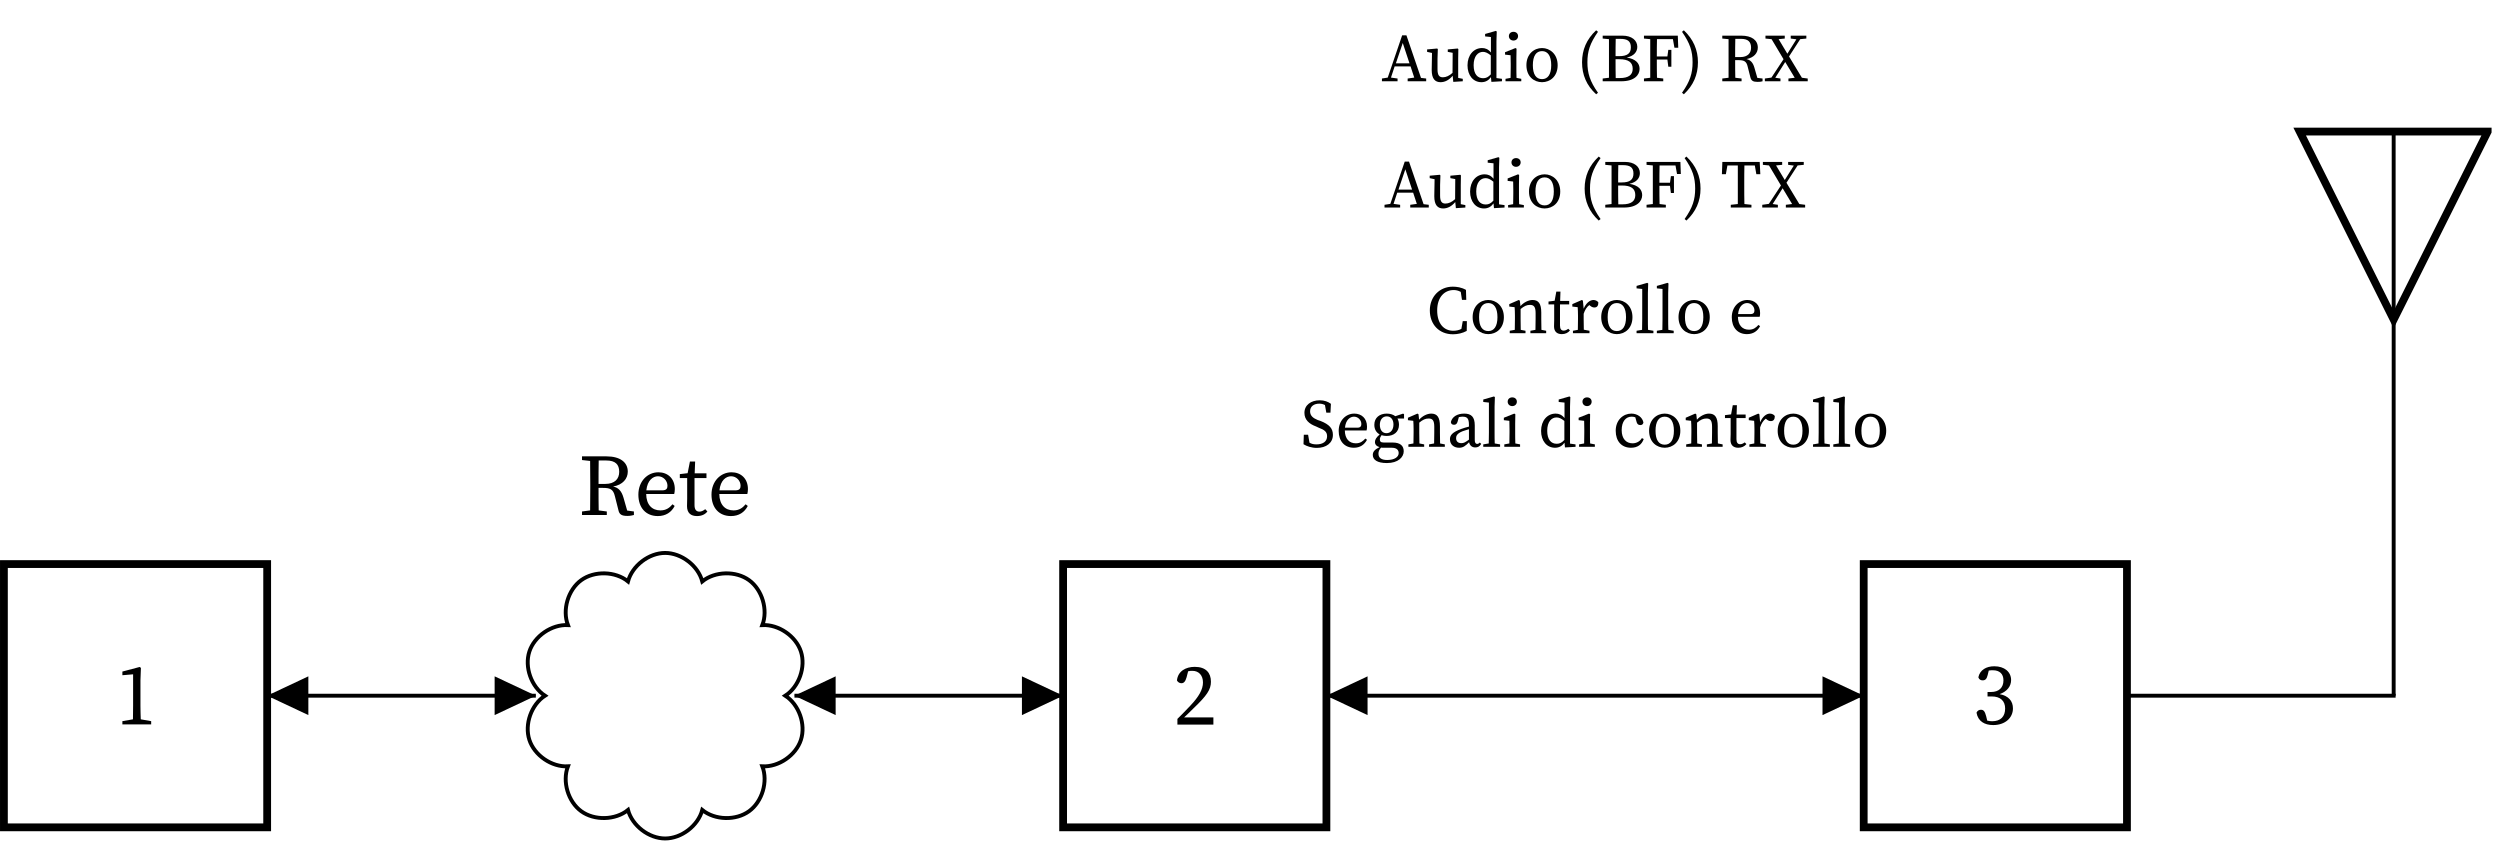
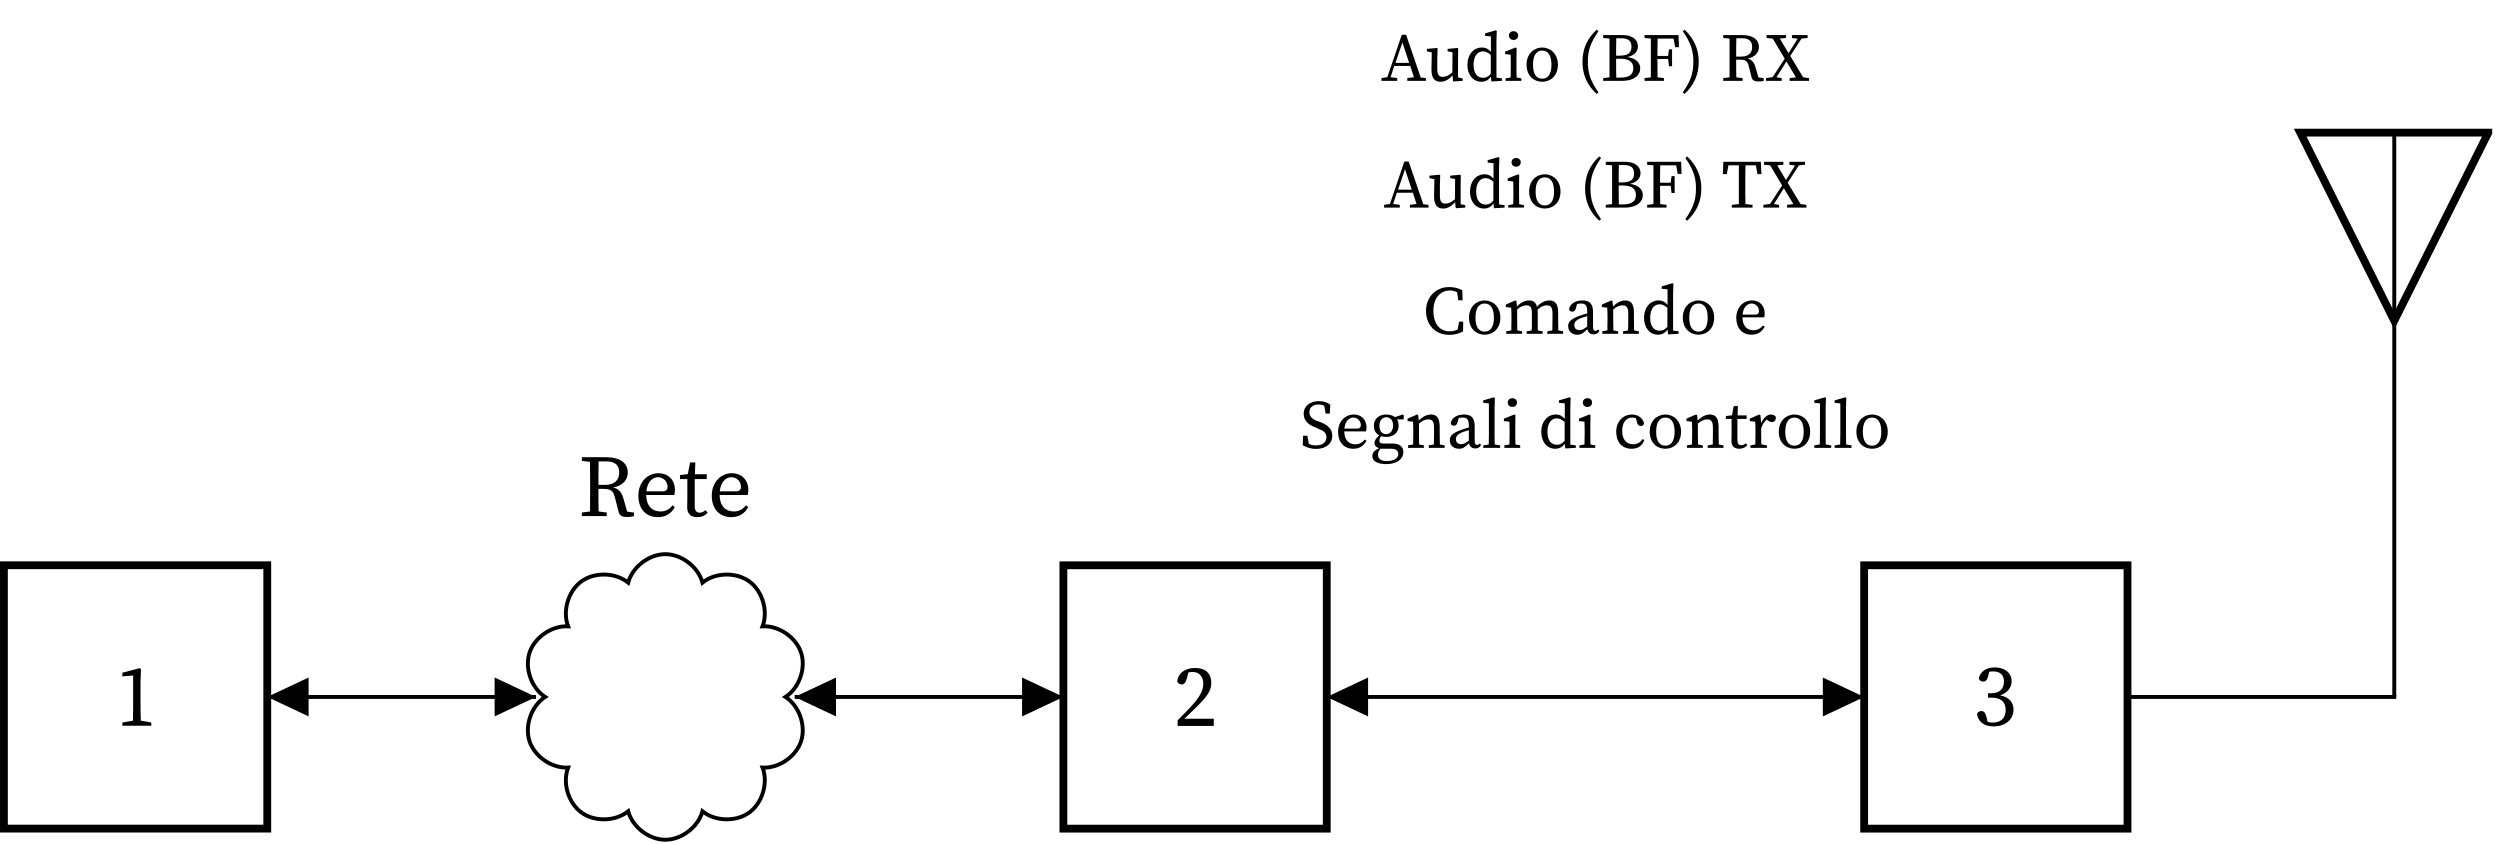
- <svg xmlns="http://www.w3.org/2000/svg" xmlns:xlink="http://www.w3.org/1999/xlink" width="255.137" height="85.943" viewBox="0 0 255.137 85.943">
+ <svg xmlns="http://www.w3.org/2000/svg" xmlns:xlink="http://www.w3.org/1999/xlink" width="254.204" height="85.814" viewBox="0 0 254.204 85.814">
  <defs>
    <g>
      <g id="glyph-0-0">
        <path d="M 0.562 -5.391 L 0.562 -5.016 L 1.656 -5.109 L 1.656 -1.891 C 1.656 -1.438 1.641 -0.969 1.641 -0.516 L 0.562 -0.328 L 0.562 0 L 3.5 0 L 3.5 -0.328 L 2.438 -0.516 C 2.422 -0.969 2.406 -1.438 2.406 -1.891 L 2.406 -4.484 L 2.453 -5.766 L 2.328 -5.859 Z M 0.562 -5.391 " />
      </g>
      <g id="glyph-0-1">
        <path d="M 2.875 -5.562 C 3.797 -5.562 4.188 -5.156 4.188 -4.406 C 4.188 -3.688 3.734 -3.172 2.766 -3.172 L 2.078 -3.172 C 2.078 -4.016 2.078 -4.781 2.094 -5.562 Z M 1.234 -2.766 C 1.234 -2 1.234 -1.219 1.219 -0.469 L 0.391 -0.359 L 0.391 0 L 2.922 0 L 2.922 -0.359 L 2.094 -0.469 C 2.078 -1.188 2.078 -1.906 2.078 -2.766 L 2.516 -2.766 C 3.25 -2.766 3.578 -2.641 3.75 -1.906 L 4.109 -0.484 C 4.203 -0.047 4.453 0.094 5.016 0.094 C 5.297 0.094 5.516 0.047 5.688 0 L 5.688 -0.359 L 5 -0.453 L 4.625 -1.766 C 4.422 -2.469 4.094 -2.797 3.562 -2.906 C 4.562 -3.078 5.062 -3.719 5.062 -4.422 C 5.062 -5.391 4.266 -5.984 2.891 -5.984 L 0.391 -5.984 L 0.391 -5.609 L 1.219 -5.516 C 1.234 -4.75 1.234 -3.984 1.234 -3.203 Z M 1.234 -2.766 " />
      </g>
      <g id="glyph-0-2">
        <path d="M 2.406 -3.953 C 2.953 -3.953 3.375 -3.5 3.375 -2.984 C 3.375 -2.719 3.281 -2.516 2.844 -2.516 L 1.219 -2.516 C 1.328 -3.562 1.906 -3.953 2.406 -3.953 Z M 2.453 -4.359 C 1.344 -4.359 0.406 -3.453 0.406 -2.078 C 0.406 -0.719 1.188 0.109 2.391 0.109 C 3.203 0.109 3.781 -0.281 4.109 -0.922 L 3.891 -1.094 C 3.578 -0.719 3.219 -0.469 2.656 -0.469 C 1.797 -0.469 1.219 -1.047 1.203 -2.141 L 4.062 -2.141 C 4.094 -2.266 4.125 -2.438 4.125 -2.641 C 4.125 -3.734 3.391 -4.359 2.453 -4.359 Z M 2.453 -4.359 " />
      </g>
      <g id="glyph-0-3">
        <path d="M 1.578 -1 L 1.578 -3.766 L 2.797 -3.766 L 2.797 -4.25 L 1.594 -4.25 L 1.641 -5.453 L 1.109 -5.453 L 0.875 -4.266 L 0.078 -4.172 L 0.078 -3.766 L 0.828 -3.766 L 0.828 -1.656 C 0.828 -1.312 0.812 -1.125 0.812 -0.906 C 0.812 -0.203 1.203 0.109 1.828 0.109 C 2.281 0.109 2.656 -0.047 2.891 -0.359 L 2.672 -0.594 C 2.453 -0.422 2.266 -0.344 2.078 -0.344 C 1.766 -0.344 1.578 -0.547 1.578 -1 Z M 1.578 -1 " />
      </g>
      <g id="glyph-0-4">
        <path d="M 0.5 0 L 4.172 0 L 4.172 -0.734 L 1.188 -0.734 C 1.547 -1.078 1.906 -1.406 2.141 -1.656 C 3.516 -2.969 3.922 -3.578 3.922 -4.375 C 3.922 -5.266 3.422 -5.891 2.266 -5.891 C 1.359 -5.891 0.547 -5.453 0.453 -4.5 C 0.547 -4.328 0.719 -4.219 0.906 -4.219 C 1.156 -4.219 1.312 -4.391 1.438 -4.828 L 1.594 -5.438 C 1.766 -5.484 1.922 -5.484 2.031 -5.484 C 2.688 -5.484 3.109 -5.016 3.109 -4.297 C 3.109 -3.594 2.703 -2.859 1.812 -1.922 C 1.438 -1.516 0.969 -1.047 0.5 -0.578 Z M 0.5 0 " />
      </g>
      <g id="glyph-0-5">
        <path d="M 1.453 -3.266 L 1.453 -2.812 L 1.875 -2.812 C 2.781 -2.812 3.25 -2.344 3.25 -1.578 C 3.25 -0.766 2.797 -0.281 1.922 -0.281 C 1.781 -0.281 1.625 -0.297 1.422 -0.344 L 1.312 -0.797 C 1.188 -1.25 1.078 -1.453 0.781 -1.453 C 0.578 -1.453 0.422 -1.359 0.328 -1.156 C 0.484 -0.266 1.156 0.109 2.031 0.109 C 3.25 0.109 4.047 -0.625 4.047 -1.594 C 4.047 -2.328 3.609 -2.875 2.688 -3.047 C 3.438 -3.312 3.859 -3.844 3.859 -4.484 C 3.859 -5.312 3.188 -5.891 2.141 -5.891 C 1.328 -5.891 0.672 -5.516 0.516 -4.766 C 0.594 -4.531 0.766 -4.453 0.953 -4.453 C 1.25 -4.453 1.375 -4.625 1.469 -5 L 1.578 -5.453 C 1.75 -5.484 1.875 -5.484 2 -5.484 C 2.688 -5.484 3.078 -5.109 3.078 -4.453 C 3.078 -3.703 2.609 -3.266 1.812 -3.266 Z M 1.453 -3.266 " />
      </g>
      <g id="glyph-1-0">
        <path d="M 1.609 -0.25 C 1.312 -0.25 1.109 -0.297 0.891 -0.422 L 0.75 -1.234 L 0.312 -1.234 L 0.281 -0.266 C 0.594 -0.062 1.109 0.109 1.641 0.109 C 2.594 0.109 3.281 -0.391 3.281 -1.219 C 3.281 -1.875 2.922 -2.281 2.016 -2.641 L 1.734 -2.734 C 1.234 -2.938 0.953 -3.188 0.953 -3.625 C 0.953 -4.141 1.359 -4.406 1.891 -4.406 C 2.109 -4.406 2.281 -4.359 2.469 -4.266 L 2.609 -3.484 L 3.031 -3.484 L 3.078 -4.391 C 2.781 -4.609 2.406 -4.75 1.938 -4.75 C 1.047 -4.75 0.375 -4.266 0.375 -3.469 C 0.375 -2.766 0.844 -2.344 1.562 -2.078 L 1.828 -1.953 C 2.422 -1.734 2.688 -1.531 2.688 -1.078 C 2.688 -0.547 2.266 -0.25 1.609 -0.25 Z M 1.609 -0.25 " />
      </g>
      <g id="glyph-1-1">
        <path d="M 1.875 -3.078 C 2.297 -3.078 2.625 -2.719 2.625 -2.328 C 2.625 -2.125 2.547 -1.953 2.219 -1.953 L 0.953 -1.953 C 1.031 -2.766 1.484 -3.078 1.875 -3.078 Z M 1.906 -3.391 C 1.047 -3.391 0.312 -2.688 0.312 -1.625 C 0.312 -0.562 0.922 0.094 1.859 0.094 C 2.5 0.094 2.938 -0.219 3.203 -0.719 L 3.031 -0.844 C 2.781 -0.562 2.516 -0.359 2.062 -0.359 C 1.391 -0.359 0.953 -0.812 0.938 -1.672 L 3.156 -1.672 C 3.188 -1.766 3.203 -1.891 3.203 -2.062 C 3.203 -2.906 2.641 -3.391 1.906 -3.391 Z M 1.906 -3.391 " />
      </g>
      <g id="glyph-1-2">
        <path d="M 1.672 -3.109 C 2.109 -3.109 2.359 -2.766 2.359 -2.281 C 2.359 -1.766 2.094 -1.391 1.641 -1.391 C 1.219 -1.391 0.969 -1.734 0.969 -2.25 C 0.969 -2.75 1.234 -3.109 1.672 -3.109 Z M 0.406 -2.25 C 0.406 -1.781 0.609 -1.453 0.953 -1.266 C 0.594 -0.953 0.469 -0.719 0.469 -0.5 C 0.469 -0.234 0.625 -0.062 0.938 0.031 C 0.422 0.281 0.25 0.516 0.25 0.828 C 0.25 1.312 0.688 1.656 1.688 1.656 C 2.828 1.656 3.406 1.062 3.406 0.453 C 3.406 -0.109 3.047 -0.438 2.281 -0.438 L 1.375 -0.438 C 1.047 -0.438 0.969 -0.562 0.969 -0.75 C 0.969 -0.906 1.031 -1.031 1.141 -1.188 C 1.297 -1.141 1.469 -1.109 1.656 -1.109 C 2.391 -1.109 2.922 -1.516 2.922 -2.25 C 2.922 -2.5 2.859 -2.719 2.766 -2.891 L 3.438 -2.891 L 3.438 -3.328 L 3.344 -3.391 L 2.547 -3.125 C 2.328 -3.297 2.016 -3.391 1.672 -3.391 C 0.953 -3.391 0.406 -2.984 0.406 -2.25 Z M 1.719 1.344 C 1.172 1.344 0.828 1.156 0.828 0.703 C 0.828 0.484 0.891 0.297 1.094 0.078 C 1.188 0.094 1.281 0.094 1.375 0.094 L 2.188 0.094 C 2.688 0.094 2.891 0.328 2.891 0.641 C 2.891 1.031 2.469 1.344 1.719 1.344 Z M 1.719 1.344 " />
      </g>
      <g id="glyph-1-3">
        <path d="M 2.609 -3.391 C 2.188 -3.391 1.703 -3.141 1.375 -2.766 L 1.312 -3.328 L 1.203 -3.391 L 0.234 -2.969 L 0.234 -2.719 L 0.781 -2.656 C 0.797 -2.391 0.812 -2.172 0.812 -1.797 L 0.812 -1.453 C 0.812 -1.141 0.797 -0.703 0.797 -0.344 L 0.281 -0.25 L 0.281 0 L 1.891 0 L 1.891 -0.25 L 1.406 -0.344 C 1.406 -0.703 1.391 -1.156 1.391 -1.453 L 1.391 -2.469 C 1.75 -2.766 2.016 -2.891 2.344 -2.891 C 2.75 -2.891 2.922 -2.688 2.922 -2.047 L 2.922 -1.453 C 2.922 -1.141 2.906 -0.688 2.906 -0.344 L 2.391 -0.25 L 2.391 0 L 4 0 L 4 -0.25 L 3.516 -0.344 C 3.516 -0.703 3.5 -1.141 3.5 -1.453 L 3.5 -2.109 C 3.5 -3.016 3.219 -3.391 2.609 -3.391 Z M 2.609 -3.391 " />
      </g>
      <g id="glyph-1-4">
        <path d="M 2.891 0.062 C 3.141 0.062 3.328 -0.016 3.5 -0.297 L 3.359 -0.438 C 3.281 -0.359 3.203 -0.297 3.094 -0.297 C 2.938 -0.297 2.844 -0.406 2.844 -0.703 L 2.844 -2.188 C 2.844 -3.062 2.484 -3.391 1.766 -3.391 C 1.047 -3.391 0.531 -3.062 0.406 -2.531 C 0.422 -2.344 0.531 -2.25 0.734 -2.25 C 0.922 -2.25 1.031 -2.359 1.094 -2.578 L 1.219 -3.031 C 1.375 -3.062 1.5 -3.078 1.594 -3.078 C 2.062 -3.078 2.25 -2.906 2.25 -2.234 L 2.25 -2.062 C 1.969 -2 1.688 -1.906 1.469 -1.828 C 0.531 -1.484 0.312 -1.172 0.312 -0.781 C 0.312 -0.203 0.734 0.094 1.25 0.094 C 1.656 0.094 1.891 -0.094 2.266 -0.469 C 2.328 -0.141 2.562 0.062 2.891 0.062 Z M 0.938 -0.891 C 0.938 -1.094 1.016 -1.359 1.609 -1.594 C 1.766 -1.641 2.016 -1.734 2.25 -1.797 L 2.25 -0.734 C 1.859 -0.453 1.719 -0.375 1.484 -0.375 C 1.172 -0.375 0.938 -0.516 0.938 -0.891 Z M 0.938 -0.891 " />
      </g>
      <g id="glyph-1-5">
        <path d="M 0.172 -4.828 L 0.172 -4.578 L 0.75 -4.516 L 0.75 -1.453 C 0.75 -1.094 0.734 -0.719 0.734 -0.344 L 0.172 -0.25 L 0.172 0 L 1.891 0 L 1.891 -0.25 L 1.344 -0.344 C 1.328 -0.719 1.328 -1.094 1.328 -1.453 L 1.328 -4.094 L 1.359 -5.078 L 1.266 -5.141 Z M 0.172 -4.828 " />
      </g>
      <g id="glyph-1-6">
        <path d="M 1.062 -4.156 C 1.328 -4.156 1.531 -4.344 1.531 -4.609 C 1.531 -4.875 1.328 -5.047 1.062 -5.047 C 0.797 -5.047 0.594 -4.875 0.594 -4.609 C 0.594 -4.344 0.797 -4.156 1.062 -4.156 Z M 1.859 -0.25 L 1.375 -0.344 C 1.359 -0.703 1.359 -1.156 1.359 -1.453 L 1.359 -2.375 L 1.375 -3.328 L 1.266 -3.391 L 0.203 -2.969 L 0.203 -2.719 L 0.766 -2.656 C 0.766 -2.391 0.781 -2.172 0.781 -1.781 L 0.781 -1.453 C 0.781 -1.156 0.766 -0.703 0.766 -0.344 L 0.25 -0.25 L 0.25 0 L 1.859 0 Z M 1.859 -0.25 " />
      </g>
      <g id="glyph-1-7">
        <path d="M 0.938 -1.641 C 0.938 -2.578 1.391 -3 1.891 -3 C 2.125 -3 2.359 -2.906 2.688 -2.641 L 2.688 -0.703 C 2.422 -0.422 2.219 -0.312 1.906 -0.312 C 1.344 -0.312 0.938 -0.719 0.938 -1.641 Z M 3.828 0 L 3.828 -0.25 L 3.266 -0.328 L 3.266 -4.094 L 3.297 -5.078 L 3.203 -5.141 L 2.109 -4.828 L 2.109 -4.578 L 2.703 -4.516 L 2.703 -2.938 C 2.422 -3.281 2.125 -3.391 1.797 -3.391 C 0.953 -3.391 0.312 -2.688 0.312 -1.625 C 0.312 -0.609 0.891 0.094 1.734 0.094 C 2.156 0.094 2.469 -0.094 2.703 -0.422 L 2.75 0.062 Z M 3.828 0 " />
      </g>
      <g id="glyph-1-8">
        <path d="M 1.922 -3.078 C 2.047 -3.078 2.172 -3.062 2.297 -3.016 L 2.422 -2.562 C 2.469 -2.359 2.578 -2.219 2.812 -2.219 C 2.984 -2.219 3.094 -2.312 3.125 -2.484 C 3.031 -3 2.531 -3.391 1.891 -3.391 C 1.062 -3.391 0.297 -2.734 0.297 -1.641 C 0.297 -0.562 0.906 0.094 1.859 0.094 C 2.516 0.094 2.953 -0.219 3.156 -0.797 L 2.969 -0.891 C 2.766 -0.547 2.406 -0.359 2.016 -0.359 C 1.359 -0.359 0.906 -0.828 0.906 -1.703 C 0.906 -2.594 1.328 -3.078 1.922 -3.078 Z M 1.922 -3.078 " />
      </g>
      <g id="glyph-1-9">
        <path d="M 1.906 0.094 C 2.719 0.094 3.5 -0.484 3.5 -1.641 C 3.5 -2.781 2.703 -3.391 1.906 -3.391 C 1.094 -3.391 0.312 -2.781 0.312 -1.641 C 0.312 -0.484 1.094 0.094 1.906 0.094 Z M 1.906 -0.219 C 1.297 -0.219 0.969 -0.703 0.969 -1.641 C 0.969 -2.578 1.297 -3.078 1.906 -3.078 C 2.5 -3.078 2.844 -2.578 2.844 -1.641 C 2.844 -0.703 2.5 -0.219 1.906 -0.219 Z M 1.906 -0.219 " />
      </g>
      <g id="glyph-1-10">
        <path d="M 1.234 -0.781 L 1.234 -2.938 L 2.172 -2.938 L 2.172 -3.297 L 1.25 -3.297 L 1.281 -4.25 L 0.859 -4.25 L 0.688 -3.312 L 0.062 -3.234 L 0.062 -2.938 L 0.641 -2.938 L 0.641 -1.297 C 0.641 -1.016 0.625 -0.875 0.625 -0.703 C 0.625 -0.156 0.938 0.094 1.422 0.094 C 1.781 0.094 2.062 -0.047 2.25 -0.281 L 2.078 -0.453 C 1.906 -0.328 1.766 -0.266 1.609 -0.266 C 1.375 -0.266 1.234 -0.422 1.234 -0.781 Z M 1.234 -0.781 " />
      </g>
      <g id="glyph-1-11">
        <path d="M 0.297 0 L 1.984 0 L 1.984 -0.25 L 1.406 -0.359 C 1.406 -0.703 1.391 -1.156 1.391 -1.453 L 1.391 -1.984 C 1.516 -2.375 1.703 -2.672 1.969 -2.875 L 2.062 -2.797 C 2.188 -2.688 2.328 -2.625 2.484 -2.625 C 2.766 -2.625 2.891 -2.812 2.891 -3.141 C 2.812 -3.281 2.594 -3.391 2.391 -3.391 C 2.016 -3.391 1.625 -3.062 1.391 -2.5 L 1.312 -3.328 L 1.203 -3.391 L 0.234 -2.969 L 0.234 -2.719 L 0.781 -2.656 C 0.797 -2.391 0.812 -2.172 0.812 -1.797 L 0.812 -1.453 C 0.812 -1.141 0.797 -0.688 0.797 -0.344 L 0.297 -0.25 Z M 0.297 0 " />
      </g>
      <g id="glyph-1-12">
        <path d="M 2.719 -0.25 C 1.766 -0.25 1.078 -0.969 1.078 -2.328 C 1.078 -3.688 1.828 -4.406 2.766 -4.406 C 2.984 -4.406 3.219 -4.359 3.484 -4.219 L 3.609 -3.406 L 4.047 -3.406 L 4.016 -4.422 C 3.547 -4.688 3.062 -4.75 2.672 -4.75 C 1.328 -4.75 0.328 -3.734 0.328 -2.328 C 0.328 -0.891 1.281 0.109 2.688 0.109 C 3.172 0.109 3.656 0 4.094 -0.234 L 4.109 -1.234 L 3.688 -1.234 L 3.547 -0.438 C 3.281 -0.297 2.984 -0.25 2.719 -0.25 Z M 2.719 -0.25 " />
      </g>
      <g id="glyph-1-13">
+         <path d="M 4.672 -3.391 C 4.234 -3.391 3.766 -3.172 3.406 -2.734 C 3.297 -3.203 3.031 -3.391 2.594 -3.391 C 2.156 -3.391 1.703 -3.141 1.375 -2.766 L 1.312 -3.328 L 1.203 -3.391 L 0.234 -2.969 L 0.234 -2.719 L 0.781 -2.656 C 0.797 -2.391 0.812 -2.172 0.812 -1.797 L 0.812 -1.453 C 0.812 -1.141 0.797 -0.703 0.797 -0.344 L 0.281 -0.25 L 0.281 0 L 1.891 0 L 1.891 -0.25 L 1.406 -0.344 C 1.406 -0.703 1.391 -1.156 1.391 -1.453 L 1.391 -2.469 C 1.734 -2.766 2 -2.891 2.328 -2.891 C 2.734 -2.891 2.891 -2.688 2.891 -2.047 L 2.891 -1.453 C 2.891 -1.141 2.891 -0.688 2.875 -0.344 L 2.359 -0.25 L 2.359 0 L 3.984 0 L 3.984 -0.25 L 3.484 -0.344 C 3.484 -0.703 3.484 -1.141 3.484 -1.453 L 3.484 -2.109 C 3.484 -2.234 3.469 -2.344 3.469 -2.453 C 3.812 -2.781 4.109 -2.891 4.391 -2.891 C 4.797 -2.891 4.984 -2.719 4.984 -2.062 L 4.984 -1.453 C 4.984 -1.141 4.969 -0.688 4.969 -0.344 L 4.453 -0.25 L 4.453 0 L 6.062 0 L 6.062 -0.25 L 5.578 -0.344 C 5.562 -0.703 5.562 -1.141 5.562 -1.453 L 5.562 -2.172 C 5.562 -3.031 5.234 -3.391 4.672 -3.391 Z M 4.672 -3.391 " />
+       </g>
+       <g id="glyph-1-14">
        <path d="M 2.156 -3.906 L 2.844 -1.828 L 1.453 -1.828 Z M 0.031 0 L 1.625 0 L 1.625 -0.281 L 0.953 -0.375 L 1.328 -1.516 L 2.953 -1.516 L 3.328 -0.375 L 2.656 -0.281 L 2.656 0 L 4.547 0 L 4.547 -0.281 L 4.016 -0.344 L 2.531 -4.688 L 2.094 -4.688 L 0.625 -0.375 L 0.031 -0.281 Z M 0.031 0 " />
      </g>
-       <g id="glyph-1-14">
+       <g id="glyph-1-15">
        <path d="M 3.812 0 L 3.812 -0.25 L 3.344 -0.344 L 3.344 -2.297 L 3.359 -3.281 L 3.297 -3.344 L 2.281 -3.25 L 2.281 -3 L 2.781 -2.906 L 2.766 -0.859 C 2.438 -0.562 2.109 -0.406 1.781 -0.406 C 1.406 -0.406 1.234 -0.625 1.234 -1.219 L 1.234 -2.297 L 1.266 -3.281 L 1.203 -3.344 L 0.172 -3.25 L 0.172 -3 L 0.672 -2.891 L 0.641 -1.156 C 0.641 -0.25 0.984 0.094 1.547 0.094 C 1.969 0.094 2.406 -0.109 2.781 -0.562 L 2.844 0.062 Z M 3.812 0 " />
      </g>
-       <g id="glyph-1-15">
+       <g id="glyph-1-16">
        <path d="M 1.109 -1.938 C 1.109 -3.047 1.359 -3.859 2.188 -5.047 L 2 -5.203 C 1.016 -4.281 0.562 -3.203 0.562 -1.938 C 0.562 -0.656 1.016 0.422 2 1.328 L 2.188 1.172 C 1.359 0 1.109 -0.828 1.109 -1.938 Z M 1.109 -1.938 " />
      </g>
-       <g id="glyph-1-16">
+       <g id="glyph-1-17">
        <path d="M 0.953 -2.156 C 0.953 -1.547 0.953 -0.953 0.953 -0.359 L 0.312 -0.281 L 0.312 0 L 2.219 0 C 3.547 0 4.078 -0.641 4.078 -1.266 C 4.078 -1.828 3.688 -2.281 2.766 -2.422 C 3.531 -2.578 3.844 -3.031 3.844 -3.516 C 3.844 -4.172 3.281 -4.656 2.328 -4.656 L 0.312 -4.656 L 0.312 -4.359 L 0.953 -4.297 C 0.953 -3.688 0.953 -3.094 0.953 -2.5 Z M 2 -2.25 C 2.969 -2.25 3.375 -1.922 3.375 -1.266 C 3.375 -0.656 2.953 -0.328 2.062 -0.328 L 1.641 -0.328 C 1.625 -0.922 1.625 -1.516 1.625 -2.25 Z M 2.109 -4.328 C 2.828 -4.328 3.188 -4.109 3.188 -3.469 C 3.188 -2.844 2.828 -2.562 1.984 -2.562 L 1.625 -2.562 C 1.625 -3.109 1.625 -3.734 1.641 -4.328 Z M 2.109 -4.328 " />
      </g>
-       <g id="glyph-1-17">
+       <g id="glyph-1-18">
        <path d="M 0.953 -2.156 C 0.953 -1.547 0.953 -0.953 0.953 -0.359 L 0.312 -0.281 L 0.312 0 L 2.281 0 L 2.281 -0.281 L 1.641 -0.359 C 1.625 -0.938 1.625 -1.516 1.625 -2.219 L 2.703 -2.219 L 2.797 -1.484 L 3.109 -1.484 L 3.109 -3.203 L 2.797 -3.203 L 2.703 -2.531 L 1.625 -2.531 C 1.625 -3.109 1.625 -3.719 1.641 -4.297 L 3.266 -4.297 L 3.422 -3.422 L 3.812 -3.422 L 3.766 -4.656 L 0.312 -4.656 L 0.312 -4.359 L 0.953 -4.297 C 0.953 -3.688 0.953 -3.094 0.953 -2.5 Z M 0.953 -2.156 " />
      </g>
-       <g id="glyph-1-18">
+       <g id="glyph-1-19">
        <path d="M 1.25 -1.938 C 1.25 -0.828 1 0 0.172 1.172 L 0.359 1.328 C 1.328 0.422 1.797 -0.656 1.797 -1.938 C 1.797 -3.203 1.328 -4.281 0.359 -5.203 L 0.172 -5.047 C 1 -3.859 1.25 -3.047 1.25 -1.938 Z M 1.25 -1.938 " />
      </g>
-       <g id="glyph-1-19">
+       <g id="glyph-1-20">
        <path d="M 1.766 -2.156 C 1.766 -1.547 1.766 -0.953 1.766 -0.359 L 1.047 -0.281 L 1.047 0 L 3.156 0 L 3.156 -0.281 L 2.438 -0.359 C 2.422 -0.953 2.422 -1.562 2.422 -2.156 L 2.422 -2.5 C 2.422 -3.109 2.422 -3.719 2.438 -4.297 L 3.5 -4.297 L 3.656 -3.406 L 4.062 -3.406 L 4 -4.656 L 0.188 -4.656 L 0.141 -3.406 L 0.547 -3.406 L 0.703 -4.297 L 1.766 -4.297 C 1.766 -3.703 1.766 -3.094 1.766 -2.5 Z M 1.766 -2.156 " />
      </g>
-       <g id="glyph-1-20">
+       <g id="glyph-1-21">
        <path d="M 0.125 -4.359 L 0.75 -4.297 L 1.969 -2.25 L 0.734 -0.375 L 0.062 -0.281 L 0.062 0 L 1.656 0 L 1.656 -0.281 L 1.125 -0.359 L 2.141 -1.969 L 3.109 -0.359 L 2.469 -0.281 L 2.469 0 L 4.438 0 L 4.438 -0.281 L 3.844 -0.359 L 2.531 -2.531 L 3.672 -4.297 L 4.297 -4.359 L 4.297 -4.656 L 2.703 -4.656 L 2.703 -4.359 L 3.281 -4.281 L 2.359 -2.812 L 1.469 -4.297 L 2.094 -4.359 L 2.094 -4.656 L 0.125 -4.656 Z M 0.125 -4.359 " />
      </g>
-       <g id="glyph-1-21">
+       <g id="glyph-1-22">
        <path d="M 2.234 -4.328 C 2.953 -4.328 3.25 -4.016 3.25 -3.422 C 3.25 -2.875 2.906 -2.469 2.156 -2.469 L 1.625 -2.469 C 1.625 -3.125 1.625 -3.719 1.641 -4.328 Z M 0.953 -2.156 C 0.953 -1.547 0.953 -0.953 0.953 -0.359 L 0.312 -0.281 L 0.312 0 L 2.281 0 L 2.281 -0.281 L 1.641 -0.359 C 1.625 -0.922 1.625 -1.484 1.625 -2.156 L 1.953 -2.156 C 2.531 -2.156 2.781 -2.047 2.906 -1.484 L 3.188 -0.375 C 3.281 -0.047 3.469 0.062 3.906 0.062 C 4.125 0.062 4.297 0.047 4.422 0 L 4.422 -0.281 L 3.891 -0.344 L 3.594 -1.375 C 3.438 -1.922 3.188 -2.172 2.781 -2.266 C 3.547 -2.406 3.938 -2.891 3.938 -3.438 C 3.938 -4.203 3.312 -4.656 2.25 -4.656 L 0.312 -4.656 L 0.312 -4.359 L 0.953 -4.297 C 0.953 -3.688 0.953 -3.094 0.953 -2.5 Z M 0.953 -2.156 " />
      </g>
    </g>
    <clipPath id="clip-0">
-       <path clip-rule="nonzero" d="M 48 50 L 88 50 L 88 85.77 L 48 85.77 Z M 48 50 " />
+       <path clip-rule="nonzero" d="M 48 50 L 88 50 L 88 85.586 L 48 85.586 Z M 48 50 " />
    </clipPath>
    <clipPath id="clip-1">
-       <path clip-rule="nonzero" d="M 223 2 L 254.277 2 L 254.277 44 L 223 44 Z M 223 2 " />
+       <path clip-rule="nonzero" d="M 222 2 L 253.41 2 L 253.41 44 L 222 44 Z M 222 2 " />
    </clipPath>
  </defs>
-   <path fill="none" stroke-width="0.797" stroke-linecap="butt" stroke-linejoin="miter" stroke="rgb(0%, 0%, 0%)" stroke-opacity="1" stroke-miterlimit="10" d="M -13.478 13.479 L 13.48 13.479 L 13.48 -13.479 L -13.478 -13.479 Z M -13.478 13.479 " transform="matrix(0.996629, 0, 0, -0.996629, 13.83122, 70.9997)" />
-   <g fill="rgb(0%, 0%, 0%)" fill-opacity="1">
-     <use xlink:href="#glyph-0-0" x="11.928" y="73.926" />
-   </g>
-   <path fill="none" stroke-width="0.399" stroke-linecap="butt" stroke-linejoin="miter" stroke="rgb(0%, 0%, 0%)" stroke-opacity="1" stroke-miterlimit="10" d="M 13.48 -0 L 27.233 -0 M 27.233 -0 L 40.991 -0 " transform="matrix(0.996629, 0, 0, -0.996629, 13.83122, 70.9997)" />
-   <path fill-rule="nonzero" fill="rgb(0%, 0%, 0%)" fill-opacity="1" d="M 31.469 71 L 31.469 69.023 L 27.266 71 L 31.469 72.977 Z M 31.469 71 " />
-   <path fill-rule="nonzero" fill="rgb(0%, 0%, 0%)" fill-opacity="1" d="M 50.48 71 L 50.48 72.977 L 54.684 71 L 50.48 69.023 Z M 50.48 71 " />
+   <path fill="none" stroke-width="0.797" stroke-linecap="butt" stroke-linejoin="miter" stroke="rgb(0%, 0%, 0%)" stroke-opacity="1" stroke-miterlimit="10" d="M -13.429 13.432 L 13.432 13.432 L 13.432 -13.429 L -13.429 -13.429 Z M -13.429 13.432 " transform="matrix(0.996878, 0, 0, -0.996878, 13.78583, 70.86645)" />
+   <g fill="rgb(0%, 0%, 0%)" fill-opacity="1">
+     <use xlink:href="#glyph-0-0" x="11.882" y="73.794" />
+   </g>
+   <path fill="none" stroke-width="0.399" stroke-linecap="butt" stroke-linejoin="miter" stroke="rgb(0%, 0%, 0%)" stroke-opacity="1" stroke-miterlimit="10" d="M 13.432 -0.001 L 27.135 -0.001 M 27.135 -0.001 L 40.838 -0.001 " transform="matrix(0.996878, 0, 0, -0.996878, 13.78583, 70.86645)" />
+   <path fill-rule="nonzero" fill="rgb(0%, 0%, 0%)" fill-opacity="1" d="M 31.379 70.867 L 31.379 68.887 L 27.176 70.867 L 31.379 72.844 Z M 31.379 70.867 " />
+   <path fill-rule="nonzero" fill="rgb(0%, 0%, 0%)" fill-opacity="1" d="M 50.293 70.867 L 50.293 72.844 L 54.496 70.867 L 50.293 68.887 Z M 50.293 70.867 " />
  <g clip-path="url(#clip-0)">
-     <path fill="none" stroke-width="0.399" stroke-linecap="butt" stroke-linejoin="miter" stroke="rgb(0%, 0%, 0%)" stroke-opacity="1" stroke-miterlimit="10" d="M 58.036 11.703 C 57.605 13.314 55.9 14.619 54.234 14.619 C 52.565 14.619 50.864 13.314 50.429 11.703 C 49.135 12.754 46.987 12.808 45.639 11.829 C 44.291 10.849 43.679 8.791 44.279 7.231 C 42.613 7.317 40.842 6.102 40.328 4.519 C 39.811 2.931 40.528 0.909 41.927 -0 C 40.528 -0.91 39.811 -2.932 40.328 -4.519 C 40.842 -6.103 42.613 -7.322 44.279 -7.232 C 43.679 -8.792 44.291 -10.849 45.639 -11.829 C 46.987 -12.809 49.135 -12.754 50.429 -11.704 C 50.864 -13.315 52.565 -14.62 54.234 -14.62 C 55.9 -14.62 57.605 -13.315 58.036 -11.704 C 59.33 -12.754 61.478 -12.809 62.826 -11.829 C 64.174 -10.849 64.786 -8.792 64.186 -7.232 C 65.852 -7.322 67.623 -6.103 68.137 -4.519 C 68.654 -2.932 67.937 -0.91 66.538 -0 C 67.937 0.909 68.654 2.931 68.137 4.519 C 67.623 6.102 65.852 7.317 64.186 7.231 C 64.786 8.791 64.174 10.849 62.826 11.829 C 61.478 12.808 59.33 12.754 58.036 11.703 Z M 58.036 11.703 " transform="matrix(0.996629, 0, 0, -0.996629, 13.83122, 70.9997)" />
-   </g>
-   <g fill="rgb(0%, 0%, 0%)" fill-opacity="1">
-     <use xlink:href="#glyph-0-1" x="59.006" y="52.558" />
-   </g>
-   <g fill="rgb(0%, 0%, 0%)" fill-opacity="1">
-     <use xlink:href="#glyph-0-2" x="64.743" y="52.558" />
-     <use xlink:href="#glyph-0-3" x="69.301" y="52.558" />
-     <use xlink:href="#glyph-0-2" x="72.205" y="52.558" />
-   </g>
-   <path fill="none" stroke-width="0.399" stroke-linecap="butt" stroke-linejoin="miter" stroke="rgb(0%, 0%, 0%)" stroke-opacity="1" stroke-miterlimit="10" d="M 67.474 -0 L 81.232 -0 M 81.232 -0 L 94.985 -0 " transform="matrix(0.996629, 0, 0, -0.996629, 13.83122, 70.9997)" />
-   <path fill-rule="nonzero" fill="rgb(0%, 0%, 0%)" fill-opacity="1" d="M 85.281 71 L 85.281 69.023 L 81.078 71 L 85.281 72.98 Z M 85.281 71 " />
-   <path fill-rule="nonzero" fill="rgb(0%, 0%, 0%)" fill-opacity="1" d="M 104.293 71 L 104.293 72.98 L 108.496 71 L 104.293 69.023 Z M 104.293 71 " />
-   <path fill="none" stroke-width="0.797" stroke-linecap="butt" stroke-linejoin="miter" stroke="rgb(0%, 0%, 0%)" stroke-opacity="1" stroke-miterlimit="10" d="M 94.985 13.479 L 121.947 13.479 L 121.947 -13.479 L 94.985 -13.479 Z M 94.985 13.479 " transform="matrix(0.996629, 0, 0, -0.996629, 13.83122, 70.9997)" />
-   <g fill="rgb(0%, 0%, 0%)" fill-opacity="1">
-     <use xlink:href="#glyph-0-4" x="119.66" y="73.946" />
-   </g>
-   <path fill="none" stroke-width="0.399" stroke-linecap="butt" stroke-linejoin="miter" stroke="rgb(0%, 0%, 0%)" stroke-opacity="1" stroke-miterlimit="10" d="M 121.947 -0 L 149.454 -0 M 149.454 -0 L 176.965 -0 " transform="matrix(0.996629, 0, 0, -0.996629, 13.83122, 70.9997)" />
-   <path fill-rule="nonzero" fill="rgb(0%, 0%, 0%)" fill-opacity="1" d="M 139.566 71 L 139.566 69.023 L 135.367 71 L 139.566 72.98 Z M 139.566 71 " />
-   <path fill-rule="nonzero" fill="rgb(0%, 0%, 0%)" fill-opacity="1" d="M 185.996 71 L 185.996 72.98 L 190.199 71 L 185.996 69.023 Z M 185.996 71 " />
-   <path fill="none" stroke-width="0.797" stroke-linecap="butt" stroke-linejoin="miter" stroke="rgb(0%, 0%, 0%)" stroke-opacity="1" stroke-miterlimit="10" d="M 176.965 13.479 L 203.923 13.479 L 203.923 -13.479 L 176.965 -13.479 Z M 176.965 13.479 " transform="matrix(0.996629, 0, 0, -0.996629, 13.83122, 70.9997)" />
-   <g fill="rgb(0%, 0%, 0%)" fill-opacity="1">
-     <use xlink:href="#glyph-0-5" x="201.384" y="73.887" />
-   </g>
-   <path fill="none" stroke-width="0.399" stroke-linecap="butt" stroke-linejoin="miter" stroke="rgb(0%, 0%, 0%)" stroke-opacity="1" stroke-miterlimit="10" d="M 203.923 -0 L 217.68 -0 M 217.68 -0 L 231.433 -0 " transform="matrix(0.996629, 0, 0, -0.996629, 13.83122, 70.9997)" />
-   <path fill="none" stroke-width="0.399" stroke-linecap="butt" stroke-linejoin="miter" stroke="rgb(0%, 0%, 0%)" stroke-opacity="1" stroke-miterlimit="10" d="M 231.233 -0 L 231.233 57.769 " transform="matrix(0.996629, 0, 0, -0.996629, 13.83122, 70.9997)" />
+     <path fill="none" stroke-width="0.399" stroke-linecap="butt" stroke-linejoin="miter" stroke="rgb(0%, 0%, 0%)" stroke-opacity="1" stroke-miterlimit="10" d="M 57.824 11.661 C 57.393 13.263 55.697 14.564 54.035 14.564 C 52.374 14.564 50.677 13.263 50.246 11.661 C 48.953 12.707 46.817 12.762 45.473 11.786 C 44.129 10.806 43.522 8.757 44.118 7.205 C 42.456 7.292 40.693 6.081 40.179 4.502 C 39.666 2.919 40.379 0.904 41.774 -0.001 C 40.379 -0.906 39.666 -2.92 40.179 -4.503 C 40.693 -6.082 42.456 -7.293 44.118 -7.207 C 43.522 -8.759 44.129 -10.808 45.473 -11.784 C 46.817 -12.763 48.953 -12.708 50.246 -11.662 C 50.677 -13.265 52.374 -14.566 54.035 -14.566 C 55.697 -14.566 57.393 -13.265 57.824 -11.662 C 59.114 -12.708 61.253 -12.763 62.597 -11.788 C 63.941 -10.808 64.548 -8.759 63.953 -7.207 C 65.61 -7.293 67.374 -6.082 67.887 -4.503 C 68.4 -2.92 67.687 -0.906 66.292 -0.001 C 67.687 0.904 68.4 2.919 67.887 4.502 C 67.374 6.081 65.61 7.292 63.953 7.205 C 64.548 8.757 63.941 10.806 62.597 11.782 C 61.253 12.762 59.114 12.707 57.824 11.661 Z M 57.824 11.661 " transform="matrix(0.996878, 0, 0, -0.996878, 13.78583, 70.86645)" />
+   </g>
+   <g fill="rgb(0%, 0%, 0%)" fill-opacity="1">
+     <use xlink:href="#glyph-0-1" x="58.774" y="52.476" />
+   </g>
+   <g fill="rgb(0%, 0%, 0%)" fill-opacity="1">
+     <use xlink:href="#glyph-0-2" x="64.503" y="52.476" />
+     <use xlink:href="#glyph-0-3" x="69.062" y="52.476" />
+     <use xlink:href="#glyph-0-2" x="71.967" y="52.476" />
+   </g>
+   <path fill="none" stroke-width="0.399" stroke-linecap="butt" stroke-linejoin="miter" stroke="rgb(0%, 0%, 0%)" stroke-opacity="1" stroke-miterlimit="10" d="M 67.229 -0.001 L 80.932 -0.001 M 80.932 -0.001 L 94.638 -0.001 " transform="matrix(0.996878, 0, 0, -0.996878, 13.78583, 70.86645)" />
+   <path fill-rule="nonzero" fill="rgb(0%, 0%, 0%)" fill-opacity="1" d="M 85.008 70.867 L 85.008 68.891 L 80.805 70.867 L 85.008 72.848 Z M 85.008 70.867 " />
+   <path fill-rule="nonzero" fill="rgb(0%, 0%, 0%)" fill-opacity="1" d="M 103.926 70.867 L 103.926 72.848 L 108.129 70.867 L 103.926 68.891 Z M 103.926 70.867 " />
+   <path fill="none" stroke-width="0.797" stroke-linecap="butt" stroke-linejoin="miter" stroke="rgb(0%, 0%, 0%)" stroke-opacity="1" stroke-miterlimit="10" d="M 94.638 13.428 L 121.5 13.428 L 121.5 -13.433 L 94.638 -13.433 Z M 94.638 13.428 " transform="matrix(0.996878, 0, 0, -0.996878, 13.78583, 70.86645)" />
+   <g fill="rgb(0%, 0%, 0%)" fill-opacity="1">
+     <use xlink:href="#glyph-0-4" x="119.245" y="73.813" />
+   </g>
+   <path fill="none" stroke-width="0.399" stroke-linecap="butt" stroke-linejoin="miter" stroke="rgb(0%, 0%, 0%)" stroke-opacity="1" stroke-miterlimit="10" d="M 121.5 -0.001 L 148.909 -0.001 M 148.909 -0.001 L 176.315 -0.001 " transform="matrix(0.996878, 0, 0, -0.996878, 13.78583, 70.86645)" />
+   <path fill-rule="nonzero" fill="rgb(0%, 0%, 0%)" fill-opacity="1" d="M 139.109 70.867 L 139.109 68.891 L 134.906 70.867 L 139.109 72.848 Z M 139.109 70.867 " />
+   <path fill-rule="nonzero" fill="rgb(0%, 0%, 0%)" fill-opacity="1" d="M 185.348 70.867 L 185.348 72.848 L 189.551 70.867 L 185.348 68.891 Z M 185.348 70.867 " />
+   <path fill="none" stroke-width="0.797" stroke-linecap="butt" stroke-linejoin="miter" stroke="rgb(0%, 0%, 0%)" stroke-opacity="1" stroke-miterlimit="10" d="M 176.315 13.428 L 203.177 13.428 L 203.177 -13.433 L 176.315 -13.433 Z M 176.315 13.428 " transform="matrix(0.996878, 0, 0, -0.996878, 13.78583, 70.86645)" />
+   <g fill="rgb(0%, 0%, 0%)" fill-opacity="1">
+     <use xlink:href="#glyph-0-5" x="200.69" y="73.755" />
+   </g>
+   <path fill="none" stroke-width="0.399" stroke-linecap="butt" stroke-linejoin="miter" stroke="rgb(0%, 0%, 0%)" stroke-opacity="1" stroke-miterlimit="10" d="M 203.177 -0.001 L 216.883 -0.001 M 216.883 -0.001 L 230.586 -0.001 " transform="matrix(0.996878, 0, 0, -0.996878, 13.78583, 70.86645)" />
+   <path fill="none" stroke-width="0.399" stroke-linecap="butt" stroke-linejoin="miter" stroke="rgb(0%, 0%, 0%)" stroke-opacity="1" stroke-miterlimit="10" d="M 230.386 -0.001 L 230.386 57.558 " transform="matrix(0.996878, 0, 0, -0.996878, 13.78583, 70.86645)" />
  <g clip-path="url(#clip-1)">
-     <path fill="none" stroke-width="0.797" stroke-linecap="butt" stroke-linejoin="miter" stroke="rgb(0%, 0%, 0%)" stroke-opacity="1" stroke-miterlimit="10" d="M 231.233 57.769 L 240.864 57.769 L 231.233 38.512 L 221.607 57.769 L 231.233 57.769 " transform="matrix(0.996629, 0, 0, -0.996629, 13.83122, 70.9997)" />
-   </g>
-   <g fill="rgb(0%, 0%, 0%)" fill-opacity="1">
-     <use xlink:href="#glyph-1-0" x="132.748" y="45.601" />
-     <use xlink:href="#glyph-1-1" x="136.307" y="45.601" />
-     <use xlink:href="#glyph-1-2" x="139.851" y="45.601" />
-     <use xlink:href="#glyph-1-3" x="143.452" y="45.601" />
-     <use xlink:href="#glyph-1-4" x="147.663" y="45.601" />
-     <use xlink:href="#glyph-1-5" x="151.201" y="45.601" />
-     <use xlink:href="#glyph-1-6" x="153.272" y="45.601" />
-   </g>
-   <g fill="rgb(0%, 0%, 0%)" fill-opacity="1">
-     <use xlink:href="#glyph-1-7" x="156.963" y="45.601" />
-     <use xlink:href="#glyph-1-6" x="160.904" y="45.601" />
-   </g>
-   <g fill="rgb(0%, 0%, 0%)" fill-opacity="1">
-     <use xlink:href="#glyph-1-8" x="164.594" y="45.601" />
-     <use xlink:href="#glyph-1-9" x="167.986" y="45.601" />
-     <use xlink:href="#glyph-1-3" x="171.802" y="45.601" />
-   </g>
-   <g fill="rgb(0%, 0%, 0%)" fill-opacity="1">
-     <use xlink:href="#glyph-1-10" x="175.979" y="45.601" />
-     <use xlink:href="#glyph-1-11" x="178.238" y="45.601" />
-   </g>
-   <g fill="rgb(0%, 0%, 0%)" fill-opacity="1">
-     <use xlink:href="#glyph-1-9" x="181.108" y="45.601" />
-   </g>
-   <g fill="rgb(0%, 0%, 0%)" fill-opacity="1">
-     <use xlink:href="#glyph-1-5" x="184.855" y="45.601" />
-     <use xlink:href="#glyph-1-5" x="186.926" y="45.601" />
-     <use xlink:href="#glyph-1-9" x="188.997" y="45.601" />
-   </g>
-   <g fill="rgb(0%, 0%, 0%)" fill-opacity="1">
-     <use xlink:href="#glyph-1-12" x="145.593" y="34.006" />
-     <use xlink:href="#glyph-1-9" x="149.978" y="34.006" />
-     <use xlink:href="#glyph-1-3" x="153.794" y="34.006" />
-   </g>
-   <g fill="rgb(0%, 0%, 0%)" fill-opacity="1">
-     <use xlink:href="#glyph-1-10" x="157.971" y="34.006" />
-     <use xlink:href="#glyph-1-11" x="160.23" y="34.006" />
-   </g>
-   <g fill="rgb(0%, 0%, 0%)" fill-opacity="1">
-     <use xlink:href="#glyph-1-9" x="163.1" y="34.006" />
-   </g>
-   <g fill="rgb(0%, 0%, 0%)" fill-opacity="1">
-     <use xlink:href="#glyph-1-5" x="166.847" y="34.006" />
-     <use xlink:href="#glyph-1-5" x="168.918" y="34.006" />
-     <use xlink:href="#glyph-1-9" x="170.989" y="34.006" />
-   </g>
-   <g fill="rgb(0%, 0%, 0%)" fill-opacity="1">
-     <use xlink:href="#glyph-1-1" x="176.424" y="34.006" />
-   </g>
-   <g fill="rgb(0%, 0%, 0%)" fill-opacity="1">
-     <use xlink:href="#glyph-1-13" x="141.266" y="21.181" />
-   </g>
-   <g fill="rgb(0%, 0%, 0%)" fill-opacity="1">
-     <use xlink:href="#glyph-1-14" x="145.735" y="21.181" />
-   </g>
-   <g fill="rgb(0%, 0%, 0%)" fill-opacity="1">
-     <use xlink:href="#glyph-1-7" x="149.718" y="21.181" />
-     <use xlink:href="#glyph-1-6" x="153.659" y="21.181" />
-     <use xlink:href="#glyph-1-9" x="155.73" y="21.181" />
-   </g>
-   <g fill="rgb(0%, 0%, 0%)" fill-opacity="1">
-     <use xlink:href="#glyph-1-15" x="161.158" y="21.181" />
-     <use xlink:href="#glyph-1-16" x="163.514" y="21.181" />
-   </g>
-   <g fill="rgb(0%, 0%, 0%)" fill-opacity="1">
-     <use xlink:href="#glyph-1-17" x="167.726" y="21.181" />
-     <use xlink:href="#glyph-1-18" x="171.75" y="21.181" />
-   </g>
-   <g fill="rgb(0%, 0%, 0%)" fill-opacity="1">
-     <use xlink:href="#glyph-1-19" x="175.587" y="21.181" />
-     <use xlink:href="#glyph-1-20" x="179.785" y="21.181" />
-   </g>
-   <g fill="rgb(0%, 0%, 0%)" fill-opacity="1">
-     <use xlink:href="#glyph-1-13" x="141.002" y="8.294" />
-   </g>
-   <g fill="rgb(0%, 0%, 0%)" fill-opacity="1">
-     <use xlink:href="#glyph-1-14" x="145.471" y="8.294" />
-   </g>
-   <g fill="rgb(0%, 0%, 0%)" fill-opacity="1">
-     <use xlink:href="#glyph-1-7" x="149.454" y="8.294" />
-     <use xlink:href="#glyph-1-6" x="153.395" y="8.294" />
-     <use xlink:href="#glyph-1-9" x="155.466" y="8.294" />
-   </g>
-   <g fill="rgb(0%, 0%, 0%)" fill-opacity="1">
-     <use xlink:href="#glyph-1-15" x="160.894" y="8.294" />
-     <use xlink:href="#glyph-1-16" x="163.25" y="8.294" />
-   </g>
-   <g fill="rgb(0%, 0%, 0%)" fill-opacity="1">
-     <use xlink:href="#glyph-1-17" x="167.462" y="8.294" />
-     <use xlink:href="#glyph-1-18" x="171.486" y="8.294" />
-   </g>
-   <g fill="rgb(0%, 0%, 0%)" fill-opacity="1">
-     <use xlink:href="#glyph-1-21" x="175.455" y="8.294" />
-   </g>
-   <g fill="rgb(0%, 0%, 0%)" fill-opacity="1">
-     <use xlink:href="#glyph-1-20" x="180.049" y="8.294" />
+     <path fill="none" stroke-width="0.797" stroke-linecap="butt" stroke-linejoin="miter" stroke="rgb(0%, 0%, 0%)" stroke-opacity="1" stroke-miterlimit="10" d="M 230.386 57.558 L 239.979 57.558 L 230.386 38.373 L 220.794 57.558 L 230.386 57.558 " transform="matrix(0.996878, 0, 0, -0.996878, 13.78583, 70.86645)" />
+   </g>
+   <g fill="rgb(0%, 0%, 0%)" fill-opacity="1">
+     <use xlink:href="#glyph-1-0" x="132.186" y="45.537" />
+     <use xlink:href="#glyph-1-1" x="135.746" y="45.537" />
+     <use xlink:href="#glyph-1-2" x="139.291" y="45.537" />
+     <use xlink:href="#glyph-1-3" x="142.892" y="45.537" />
+     <use xlink:href="#glyph-1-4" x="147.105" y="45.537" />
+     <use xlink:href="#glyph-1-5" x="150.644" y="45.537" />
+     <use xlink:href="#glyph-1-6" x="152.716" y="45.537" />
+   </g>
+   <g fill="rgb(0%, 0%, 0%)" fill-opacity="1">
+     <use xlink:href="#glyph-1-7" x="156.407" y="45.537" />
+     <use xlink:href="#glyph-1-6" x="160.349" y="45.537" />
+   </g>
+   <g fill="rgb(0%, 0%, 0%)" fill-opacity="1">
+     <use xlink:href="#glyph-1-8" x="164.041" y="45.537" />
+     <use xlink:href="#glyph-1-9" x="167.433" y="45.537" />
+     <use xlink:href="#glyph-1-3" x="171.25" y="45.537" />
+   </g>
+   <g fill="rgb(0%, 0%, 0%)" fill-opacity="1">
+     <use xlink:href="#glyph-1-10" x="175.428" y="45.537" />
+     <use xlink:href="#glyph-1-11" x="177.687" y="45.537" />
+   </g>
+   <g fill="rgb(0%, 0%, 0%)" fill-opacity="1">
+     <use xlink:href="#glyph-1-9" x="180.559" y="45.537" />
+   </g>
+   <g fill="rgb(0%, 0%, 0%)" fill-opacity="1">
+     <use xlink:href="#glyph-1-5" x="184.306" y="45.537" />
+     <use xlink:href="#glyph-1-5" x="186.378" y="45.537" />
+     <use xlink:href="#glyph-1-9" x="188.449" y="45.537" />
+   </g>
+   <g fill="rgb(0%, 0%, 0%)" fill-opacity="1">
+     <use xlink:href="#glyph-1-12" x="144.672" y="33.939" />
+     <use xlink:href="#glyph-1-9" x="149.059" y="33.939" />
+     <use xlink:href="#glyph-1-13" x="152.875" y="33.939" />
+     <use xlink:href="#glyph-1-4" x="159.139" y="33.939" />
+   </g>
+   <g fill="rgb(0%, 0%, 0%)" fill-opacity="1">
+     <use xlink:href="#glyph-1-3" x="162.643" y="33.939" />
+     <use xlink:href="#glyph-1-7" x="166.856" y="33.939" />
+     <use xlink:href="#glyph-1-9" x="170.798" y="33.939" />
+   </g>
+   <g fill="rgb(0%, 0%, 0%)" fill-opacity="1">
+     <use xlink:href="#glyph-1-1" x="176.234" y="33.939" />
+   </g>
+   <g fill="rgb(0%, 0%, 0%)" fill-opacity="1">
+     <use xlink:href="#glyph-1-14" x="140.706" y="21.111" />
+   </g>
+   <g fill="rgb(0%, 0%, 0%)" fill-opacity="1">
+     <use xlink:href="#glyph-1-15" x="145.177" y="21.111" />
+   </g>
+   <g fill="rgb(0%, 0%, 0%)" fill-opacity="1">
+     <use xlink:href="#glyph-1-7" x="149.16" y="21.111" />
+     <use xlink:href="#glyph-1-6" x="153.102" y="21.111" />
+     <use xlink:href="#glyph-1-9" x="155.174" y="21.111" />
+   </g>
+   <g fill="rgb(0%, 0%, 0%)" fill-opacity="1">
+     <use xlink:href="#glyph-1-16" x="160.61" y="21.111" />
+     <use xlink:href="#glyph-1-17" x="162.967" y="21.111" />
+   </g>
+   <g fill="rgb(0%, 0%, 0%)" fill-opacity="1">
+     <use xlink:href="#glyph-1-18" x="167.173" y="21.111" />
+     <use xlink:href="#glyph-1-19" x="171.198" y="21.111" />
+   </g>
+   <g fill="rgb(0%, 0%, 0%)" fill-opacity="1">
+     <use xlink:href="#glyph-1-20" x="175.043" y="21.111" />
+     <use xlink:href="#glyph-1-21" x="179.242" y="21.111" />
+   </g>
+   <g fill="rgb(0%, 0%, 0%)" fill-opacity="1">
+     <use xlink:href="#glyph-1-14" x="140.442" y="8.221" />
+   </g>
+   <g fill="rgb(0%, 0%, 0%)" fill-opacity="1">
+     <use xlink:href="#glyph-1-15" x="144.912" y="8.221" />
+   </g>
+   <g fill="rgb(0%, 0%, 0%)" fill-opacity="1">
+     <use xlink:href="#glyph-1-7" x="148.896" y="8.221" />
+     <use xlink:href="#glyph-1-6" x="152.838" y="8.221" />
+     <use xlink:href="#glyph-1-9" x="154.91" y="8.221" />
+   </g>
+   <g fill="rgb(0%, 0%, 0%)" fill-opacity="1">
+     <use xlink:href="#glyph-1-16" x="160.346" y="8.221" />
+     <use xlink:href="#glyph-1-17" x="162.703" y="8.221" />
+   </g>
+   <g fill="rgb(0%, 0%, 0%)" fill-opacity="1">
+     <use xlink:href="#glyph-1-18" x="166.909" y="8.221" />
+     <use xlink:href="#glyph-1-19" x="170.934" y="8.221" />
+   </g>
+   <g fill="rgb(0%, 0%, 0%)" fill-opacity="1">
+     <use xlink:href="#glyph-1-22" x="174.911" y="8.221" />
+   </g>
+   <g fill="rgb(0%, 0%, 0%)" fill-opacity="1">
+     <use xlink:href="#glyph-1-21" x="179.506" y="8.221" />
  </g>
</svg>
